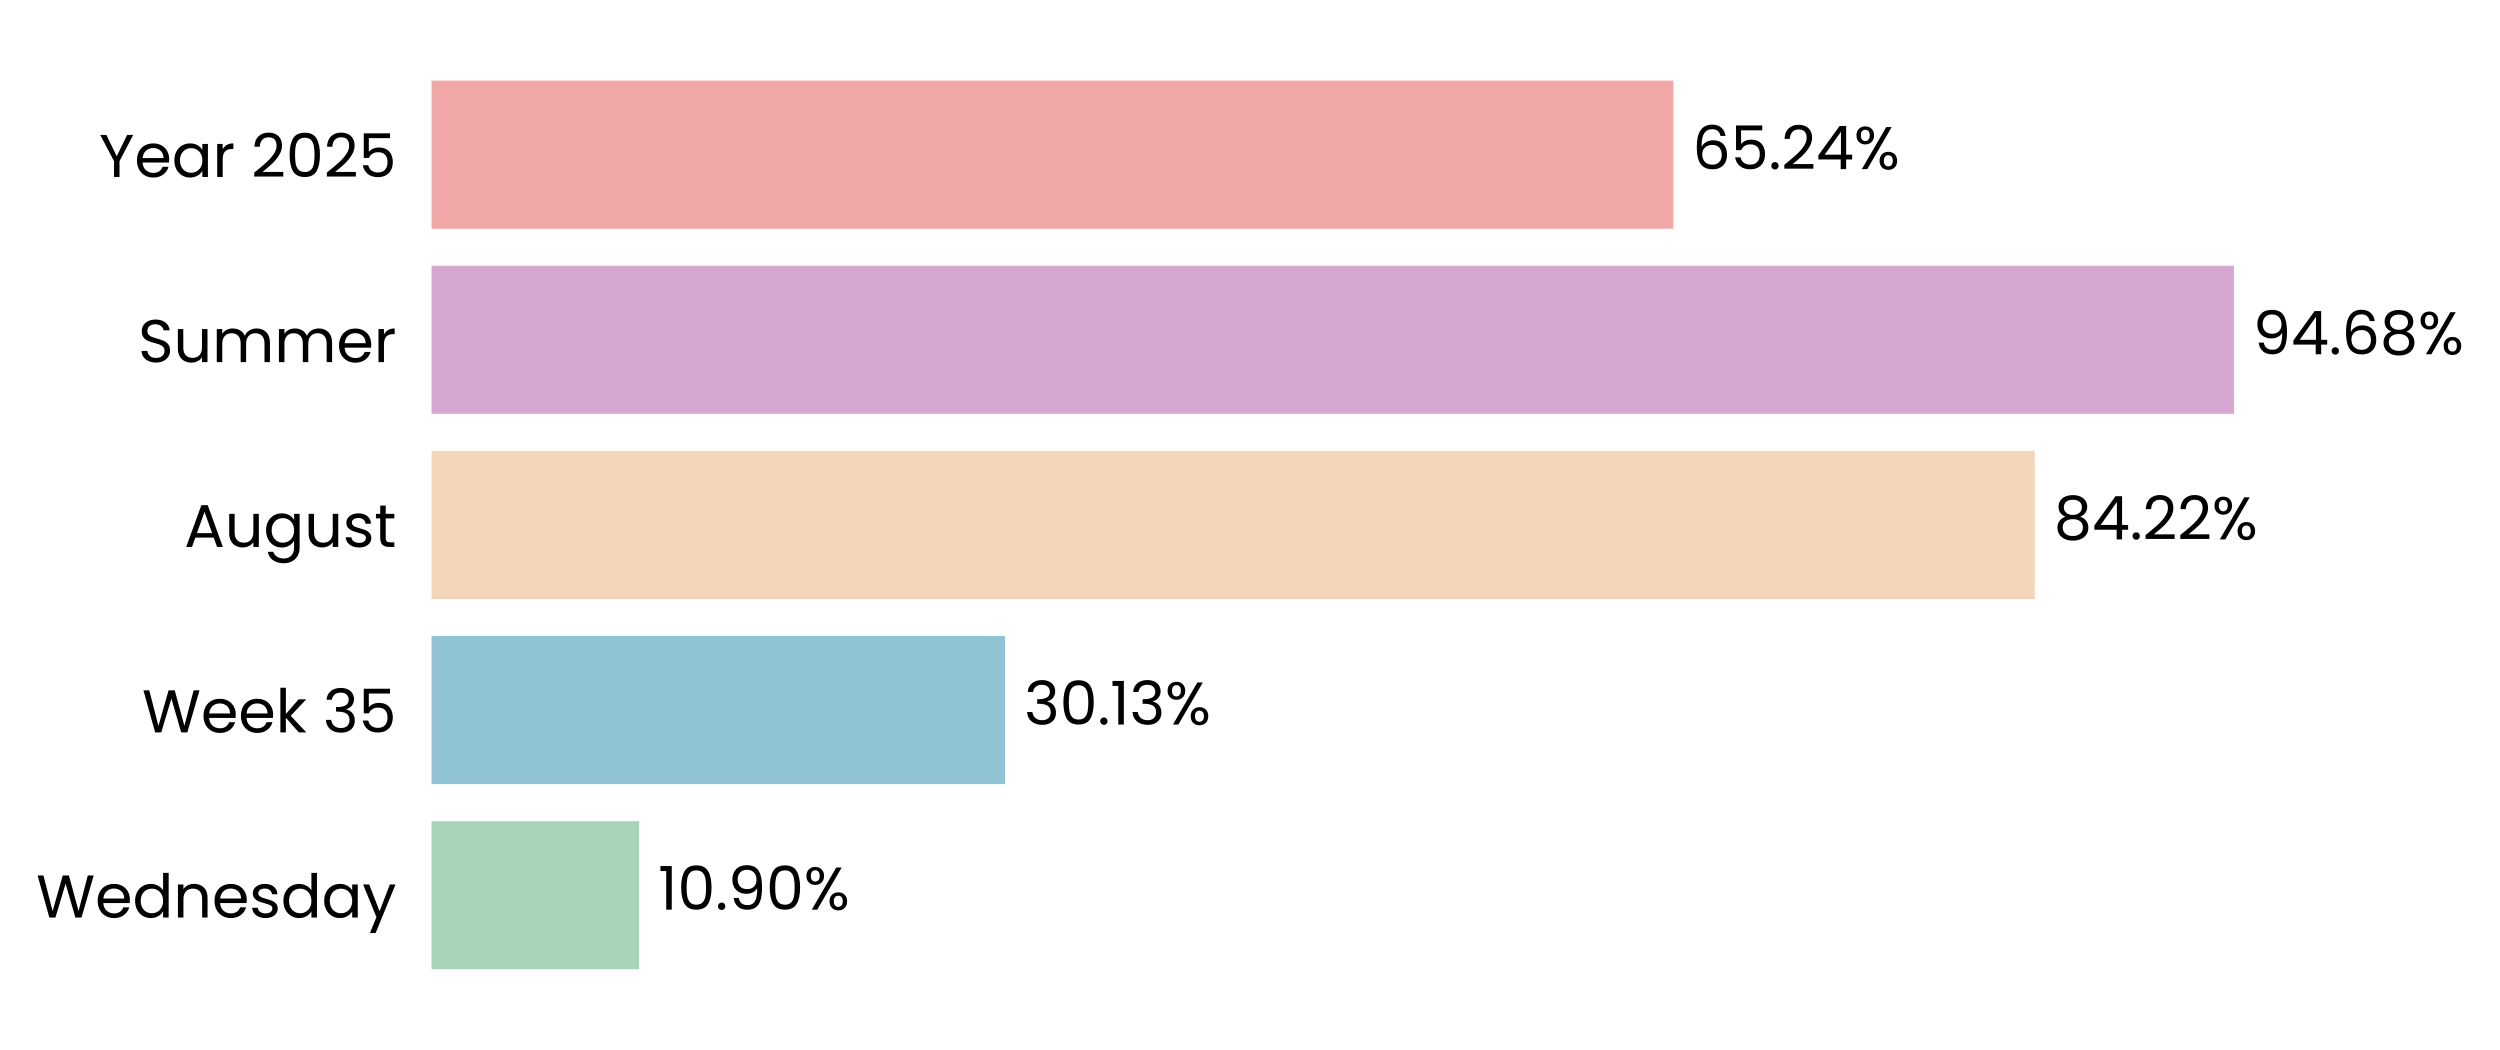
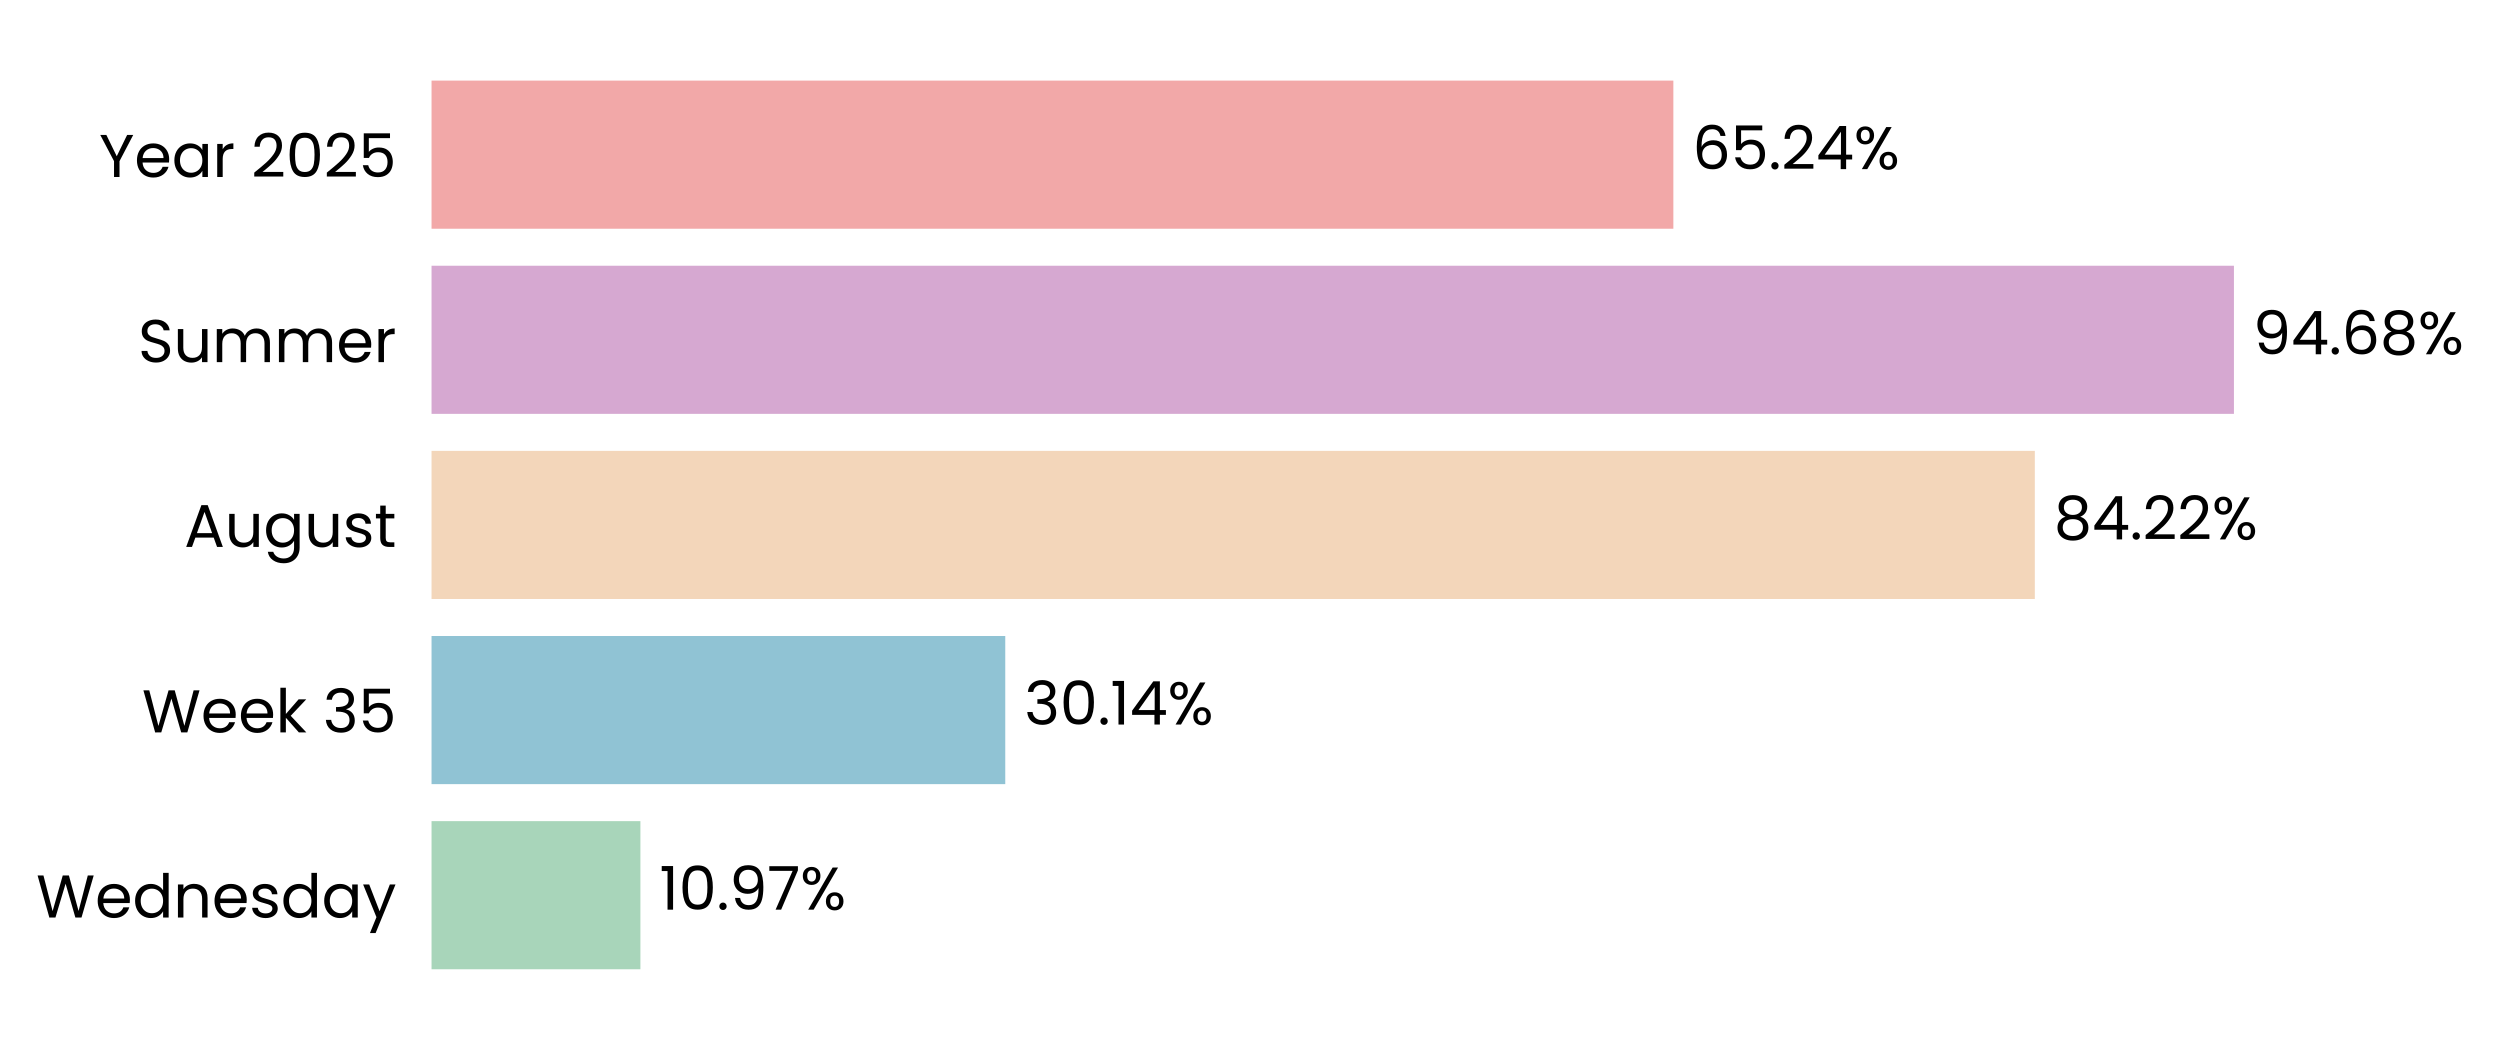
<svg xmlns="http://www.w3.org/2000/svg" xmlns:xlink="http://www.w3.org/1999/xlink" width="497.202pt" height="208.8pt" viewBox="0 0 497.202 208.8" version="1.1">
  <defs>
    <style type="text/css">*{stroke-linejoin: round; stroke-linecap: butt}</style>
  </defs>
  <g id="figure_1">
    <g id="patch_1">
      <path d="M 0 208.8  L 497.202 208.8  L 497.202 0  L 0 0  L 0 208.8  z " style="fill: none" />
    </g>
    <g id="axes_1">
      <g id="patch_2">
-         <path d="M 85.825 201.6  L 464.414 201.6  L 464.414 7.2  L 85.825 7.2  L 85.825 201.6  z " style="fill: none" />
+         <path d="M 85.825 201.6  L 464.411 201.6  L 464.411 7.2  L 85.825 7.2  L 85.825 201.6  z " style="fill: none" />
      </g>
      <g id="patch_3">
-         <path d="M 85.825 192.764  L 127.102 192.764  L 127.102 163.309  L 85.825 163.309  z " clip-path="url(#pe700812e18)" style="fill: #a8d5ba" />
+         <path d="M 85.825 192.764  L 127.364 192.764  L 127.364 163.309  L 85.825 163.309  z " clip-path="url(#p7a2df739b1)" style="fill: #a8d5ba" />
      </g>
      <g id="patch_4">
-         <path d="M 85.825 155.945  L 199.89 155.945  L 199.89 126.491  L 85.825 126.491  z " clip-path="url(#pe700812e18)" style="fill: #90c3d4" />
+         <path d="M 85.825 155.945  L 199.927 155.945  L 199.927 126.491  L 85.825 126.491  z " clip-path="url(#p7a2df739b1)" style="fill: #90c3d4" />
      </g>
      <g id="patch_5">
-         <path d="M 85.825 119.127  L 404.683 119.127  L 404.683 89.673  L 85.825 89.673  z " clip-path="url(#pe700812e18)" style="fill: #f3d6ba" />
+         <path d="M 85.825 119.127  L 404.689 119.127  L 404.689 89.673  L 85.825 89.673  z " clip-path="url(#p7a2df739b1)" style="fill: #f3d6ba" />
      </g>
      <g id="patch_6">
-         <path d="M 85.825 82.309  L 444.288 82.309  L 444.288 52.855  L 85.825 52.855  z " clip-path="url(#pe700812e18)" style="fill: #d6a8d1" />
+         <path d="M 85.825 82.309  L 444.288 82.309  L 444.288 52.855  L 85.825 52.855  z " clip-path="url(#p7a2df739b1)" style="fill: #d6a8d1" />
      </g>
      <g id="patch_7">
-         <path d="M 85.825 45.491  L 332.799 45.491  L 332.799 16.036  L 85.825 16.036  z " clip-path="url(#pe700812e18)" style="fill: #f2a8a8" />
+         <path d="M 85.825 45.491  L 332.798 45.491  L 332.798 16.036  L 85.825 16.036  z " clip-path="url(#p7a2df739b1)" style="fill: #f2a8a8" />
      </g>
      <g id="matplotlib.axis_1">
        <g id="ytick_1">
          <g id="text_1">
            <g transform="translate(7.2 182.4764) scale(0.12 -0.12)">
              <defs>
                <path id="Poppins-Regular-57" d="M 6099 4461  L 4806 0  L 4154 0  L 3117 3590  L 2042 0  L 1395 -6  L 147 4461  L 768 4461  L 1741 678  L 2816 4461  L 3469 4461  L 4493 691  L 5472 4461  L 6099 4461  z " transform="scale(0.015625)" />
                <path id="Poppins-Regular-65" d="M 3693 1888  Q 3693 1722 3674 1536  L 870 1536  Q 902 1018 1225 726  Q 1549 435 2010 435  Q 2387 435 2640 611  Q 2893 787 2995 1082  L 3622 1082  Q 3482 576 3059 259  Q 2637 -58 2010 -58  Q 1510 -58 1116 166  Q 723 390 499 803  Q 275 1216 275 1760  Q 275 2304 492 2713  Q 710 3123 1104 3344  Q 1498 3565 2010 3565  Q 2509 3565 2893 3347  Q 3277 3130 3485 2749  Q 3693 2368 3693 1888  z M 3091 2010  Q 3091 2342 2944 2582  Q 2797 2822 2544 2947  Q 2291 3072 1984 3072  Q 1542 3072 1232 2790  Q 922 2509 877 2010  L 3091 2010  z " transform="scale(0.015625)" />
                <path id="Poppins-Regular-64" d="M 275 1766  Q 275 2304 492 2710  Q 710 3117 1091 3341  Q 1472 3565 1946 3565  Q 2355 3565 2707 3376  Q 3059 3187 3245 2880  L 3245 4736  L 3834 4736  L 3834 0  L 3245 0  L 3245 659  Q 3072 346 2733 144  Q 2394 -58 1939 -58  Q 1472 -58 1091 172  Q 710 403 492 819  Q 275 1235 275 1766  z M 3245 1760  Q 3245 2157 3085 2451  Q 2925 2746 2653 2902  Q 2381 3059 2054 3059  Q 1728 3059 1459 2905  Q 1190 2752 1030 2457  Q 870 2163 870 1766  Q 870 1363 1030 1065  Q 1190 768 1459 611  Q 1728 454 2054 454  Q 2381 454 2653 611  Q 2925 768 3085 1065  Q 3245 1363 3245 1760  z " transform="scale(0.015625)" />
                <path id="Poppins-Regular-6e" d="M 2202 3571  Q 2842 3571 3238 3184  Q 3635 2797 3635 2067  L 3635 0  L 3059 0  L 3059 1984  Q 3059 2509 2796 2787  Q 2534 3066 2080 3066  Q 1619 3066 1347 2778  Q 1075 2490 1075 1939  L 1075 0  L 493 0  L 493 3507  L 1075 3507  L 1075 3008  Q 1248 3277 1545 3424  Q 1843 3571 2202 3571  z " transform="scale(0.015625)" />
                <path id="Poppins-Regular-73" d="M 1734 -58  Q 1331 -58 1011 80  Q 691 218 505 464  Q 320 710 301 1030  L 902 1030  Q 928 768 1149 601  Q 1370 435 1728 435  Q 2061 435 2253 582  Q 2445 730 2445 954  Q 2445 1184 2240 1296  Q 2035 1408 1606 1517  Q 1216 1619 969 1724  Q 723 1830 547 2038  Q 371 2246 371 2586  Q 371 2854 531 3078  Q 691 3302 985 3433  Q 1280 3565 1658 3565  Q 2240 3565 2598 3270  Q 2957 2976 2982 2464  L 2400 2464  Q 2381 2739 2179 2905  Q 1978 3072 1638 3072  Q 1325 3072 1139 2937  Q 954 2803 954 2586  Q 954 2413 1066 2301  Q 1178 2189 1347 2121  Q 1517 2054 1818 1971  Q 2195 1869 2432 1769  Q 2669 1670 2838 1472  Q 3008 1274 3014 954  Q 3014 666 2854 435  Q 2694 205 2403 73  Q 2112 -58 1734 -58  z " transform="scale(0.015625)" />
                <path id="Poppins-Regular-61" d="M 275 1766  Q 275 2304 492 2710  Q 710 3117 1091 3341  Q 1472 3565 1939 3565  Q 2400 3565 2739 3366  Q 3078 3168 3245 2867  L 3245 3507  L 3834 3507  L 3834 0  L 3245 0  L 3245 653  Q 3072 346 2729 144  Q 2387 -58 1933 -58  Q 1466 -58 1088 172  Q 710 403 492 819  Q 275 1235 275 1766  z M 3245 1760  Q 3245 2157 3085 2451  Q 2925 2746 2653 2902  Q 2381 3059 2054 3059  Q 1728 3059 1459 2905  Q 1190 2752 1030 2457  Q 870 2163 870 1766  Q 870 1363 1030 1065  Q 1190 768 1459 611  Q 1728 454 2054 454  Q 2381 454 2653 611  Q 2925 768 3085 1065  Q 3245 1363 3245 1760  z " transform="scale(0.015625)" />
                <path id="Poppins-Regular-79" d="M 3514 3507  L 1402 -1651  L 800 -1651  L 1491 38  L 77 3507  L 723 3507  L 1824 666  L 2912 3507  L 3514 3507  z " transform="scale(0.015625)" />
              </defs>
              <use xlink:href="#Poppins-Regular-57" />
              <use xlink:href="#Poppins-Regular-65" transform="translate(97.59999 0)" />
              <use xlink:href="#Poppins-Regular-64" transform="translate(159.6 0)" />
              <use xlink:href="#Poppins-Regular-6e" transform="translate(227.2 0)" />
              <use xlink:href="#Poppins-Regular-65" transform="translate(291.2 0)" />
              <use xlink:href="#Poppins-Regular-73" transform="translate(353.1999 0)" />
              <use xlink:href="#Poppins-Regular-64" transform="translate(405.3999 0)" />
              <use xlink:href="#Poppins-Regular-61" transform="translate(472.9999 0)" />
              <use xlink:href="#Poppins-Regular-79" transform="translate(540.5999 0)" />
            </g>
          </g>
        </g>
        <g id="ytick_2">
          <g id="text_2">
            <g transform="translate(28.245 145.6582) scale(0.12 -0.12)">
              <defs>
                <path id="Poppins-Regular-6b" d="M 2451 0  L 1075 1549  L 1075 0  L 493 0  L 493 4736  L 1075 4736  L 1075 1952  L 2426 3507  L 3238 3507  L 1587 1760  L 3245 0  L 2451 0  z " transform="scale(0.015625)" />
                <path id="Poppins-Regular-20" transform="scale(0.015625)" />
                <path id="Poppins-Regular-33" d="M 384 3462  Q 429 4051 838 4384  Q 1248 4717 1901 4717  Q 2336 4717 2653 4560  Q 2970 4403 3133 4134  Q 3296 3866 3296 3526  Q 3296 3130 3069 2842  Q 2842 2554 2477 2470  L 2477 2438  Q 2893 2336 3136 2035  Q 3379 1734 3379 1248  Q 3379 883 3212 592  Q 3046 301 2713 134  Q 2381 -32 1914 -32  Q 1235 -32 800 323  Q 365 678 314 1331  L 877 1331  Q 922 947 1190 704  Q 1459 461 1907 461  Q 2355 461 2588 694  Q 2822 928 2822 1299  Q 2822 1779 2502 1990  Q 2182 2202 1536 2202  L 1389 2202  L 1389 2688  L 1542 2688  Q 2131 2694 2432 2883  Q 2733 3072 2733 3469  Q 2733 3808 2512 4013  Q 2291 4218 1882 4218  Q 1485 4218 1241 4013  Q 998 3808 954 3462  L 384 3462  z " transform="scale(0.015625)" />
                <path id="Poppins-Regular-35" d="M 3347 4122  L 1101 4122  L 1101 2662  Q 1248 2867 1536 2998  Q 1824 3130 2157 3130  Q 2688 3130 3021 2909  Q 3354 2688 3498 2339  Q 3642 1990 3642 1600  Q 3642 1139 3469 774  Q 3296 410 2941 198  Q 2586 -13 2061 -13  Q 1389 -13 973 332  Q 557 678 467 1254  L 1037 1254  Q 1120 890 1389 685  Q 1658 480 2067 480  Q 2573 480 2829 784  Q 3085 1088 3085 1587  Q 3085 2086 2829 2358  Q 2573 2630 2074 2630  Q 1734 2630 1481 2467  Q 1229 2304 1114 2022  L 563 2022  L 563 4634  L 3347 4634  L 3347 4122  z " transform="scale(0.015625)" />
              </defs>
              <use xlink:href="#Poppins-Regular-57" />
              <use xlink:href="#Poppins-Regular-65" transform="translate(97.59999 0)" />
              <use xlink:href="#Poppins-Regular-65" transform="translate(159.6 0)" />
              <use xlink:href="#Poppins-Regular-6b" transform="translate(221.6 0)" />
              <use xlink:href="#Poppins-Regular-20" transform="translate(273.0999 0)" />
              <use xlink:href="#Poppins-Regular-33" transform="translate(299.7999 0)" />
              <use xlink:href="#Poppins-Regular-35" transform="translate(358.6999 0)" />
            </g>
          </g>
        </g>
        <g id="ytick_3">
          <g id="text_3">
            <g transform="translate(36.63188 108.78) scale(0.12 -0.12)">
              <defs>
                <path id="Poppins-Regular-41" d="M 3130 992  L 1184 992  L 826 0  L 211 0  L 1824 4435  L 2496 4435  L 4102 0  L 3488 0  L 3130 992  z M 2963 1466  L 2157 3718  L 1350 1466  L 2963 1466  z " transform="scale(0.015625)" />
                <path id="Poppins-Regular-75" d="M 3603 3507  L 3603 0  L 3021 0  L 3021 518  Q 2854 250 2556 99  Q 2259 -51 1901 -51  Q 1491 -51 1164 118  Q 838 288 649 627  Q 461 966 461 1453  L 461 3507  L 1037 3507  L 1037 1530  Q 1037 1011 1299 732  Q 1562 454 2016 454  Q 2483 454 2752 742  Q 3021 1030 3021 1581  L 3021 3507  L 3603 3507  z " transform="scale(0.015625)" />
                <path id="Poppins-Regular-67" d="M 1939 3565  Q 2394 3565 2736 3366  Q 3078 3168 3245 2867  L 3245 3507  L 3834 3507  L 3834 -77  Q 3834 -557 3629 -931  Q 3424 -1306 3043 -1517  Q 2662 -1728 2157 -1728  Q 1466 -1728 1005 -1401  Q 544 -1075 461 -512  L 1037 -512  Q 1133 -832 1433 -1027  Q 1734 -1222 2157 -1222  Q 2637 -1222 2941 -921  Q 3245 -621 3245 -77  L 3245 659  Q 3072 352 2733 147  Q 2394 -58 1939 -58  Q 1472 -58 1091 172  Q 710 403 492 819  Q 275 1235 275 1766  Q 275 2304 492 2710  Q 710 3117 1091 3341  Q 1472 3565 1939 3565  z M 3245 1760  Q 3245 2157 3085 2451  Q 2925 2746 2653 2902  Q 2381 3059 2054 3059  Q 1728 3059 1459 2905  Q 1190 2752 1030 2457  Q 870 2163 870 1766  Q 870 1363 1030 1065  Q 1190 768 1459 611  Q 1728 454 2054 454  Q 2381 454 2653 611  Q 2925 768 3085 1065  Q 3245 1363 3245 1760  z " transform="scale(0.015625)" />
                <path id="Poppins-Regular-74" d="M 1203 3027  L 1203 960  Q 1203 704 1312 598  Q 1421 493 1690 493  L 2118 493  L 2118 0  L 1594 0  Q 1107 0 864 224  Q 621 448 621 960  L 621 3027  L 166 3027  L 166 3507  L 621 3507  L 621 4390  L 1203 4390  L 1203 3507  L 2118 3507  L 2118 3027  L 1203 3027  z " transform="scale(0.015625)" />
              </defs>
              <use xlink:href="#Poppins-Regular-41" />
              <use xlink:href="#Poppins-Regular-75" transform="translate(67.39999 0)" />
              <use xlink:href="#Poppins-Regular-67" transform="translate(131.4 0)" />
              <use xlink:href="#Poppins-Regular-75" transform="translate(199 0)" />
              <use xlink:href="#Poppins-Regular-73" transform="translate(263 0)" />
              <use xlink:href="#Poppins-Regular-74" transform="translate(315.2 0)" />
            </g>
          </g>
        </g>
        <g id="ytick_4">
          <g id="text_4">
            <g transform="translate(27.465 72.02182) scale(0.12 -0.12)">
              <defs>
                <path id="Poppins-Regular-53" d="M 1907 -45  Q 1466 -45 1117 112  Q 768 269 569 547  Q 371 826 365 1190  L 986 1190  Q 1018 877 1245 662  Q 1472 448 1907 448  Q 2323 448 2563 656  Q 2803 864 2803 1190  Q 2803 1446 2662 1606  Q 2522 1766 2310 1849  Q 2099 1933 1741 2029  Q 1299 2144 1033 2259  Q 768 2374 579 2620  Q 390 2867 390 3283  Q 390 3648 576 3929  Q 762 4211 1098 4364  Q 1434 4518 1869 4518  Q 2496 4518 2896 4204  Q 3296 3891 3347 3373  L 2707 3373  Q 2675 3629 2438 3824  Q 2202 4019 1811 4019  Q 1446 4019 1216 3830  Q 986 3642 986 3302  Q 986 3059 1123 2905  Q 1261 2752 1462 2672  Q 1664 2592 2029 2490  Q 2470 2368 2739 2249  Q 3008 2131 3200 1884  Q 3392 1638 3392 1216  Q 3392 890 3219 602  Q 3046 314 2707 134  Q 2368 -45 1907 -45  z " transform="scale(0.015625)" />
                <path id="Poppins-Regular-6d" d="M 4710 3571  Q 5120 3571 5440 3401  Q 5760 3232 5945 2893  Q 6131 2554 6131 2067  L 6131 0  L 5555 0  L 5555 1984  Q 5555 2509 5296 2787  Q 5037 3066 4595 3066  Q 4141 3066 3872 2774  Q 3603 2483 3603 1933  L 3603 0  L 3027 0  L 3027 1984  Q 3027 2509 2768 2787  Q 2509 3066 2067 3066  Q 1613 3066 1344 2774  Q 1075 2483 1075 1933  L 1075 0  L 493 0  L 493 3507  L 1075 3507  L 1075 3002  Q 1248 3277 1539 3424  Q 1830 3571 2182 3571  Q 2624 3571 2963 3372  Q 3302 3174 3469 2790  Q 3616 3162 3955 3366  Q 4294 3571 4710 3571  z " transform="scale(0.015625)" />
                <path id="Poppins-Regular-72" d="M 1075 2938  Q 1229 3238 1513 3404  Q 1798 3571 2208 3571  L 2208 2970  L 2054 2970  Q 1075 2970 1075 1907  L 1075 0  L 493 0  L 493 3507  L 1075 3507  L 1075 2938  z " transform="scale(0.015625)" />
              </defs>
              <use xlink:href="#Poppins-Regular-53" />
              <use xlink:href="#Poppins-Regular-75" transform="translate(58.7 0)" />
              <use xlink:href="#Poppins-Regular-6d" transform="translate(122.7 0)" />
              <use xlink:href="#Poppins-Regular-6d" transform="translate(225.7 0)" />
              <use xlink:href="#Poppins-Regular-65" transform="translate(328.7 0)" />
              <use xlink:href="#Poppins-Regular-72" transform="translate(390.6999 0)" />
            </g>
          </g>
        </g>
        <g id="ytick_5">
          <g id="text_5">
            <g transform="translate(19.71375 35.20364) scale(0.12 -0.12)">
              <defs>
                <path id="Poppins-Regular-59" d="M 3616 4461  L 2163 1683  L 2163 0  L 1581 0  L 1581 1683  L 122 4461  L 768 4461  L 1869 2202  L 2970 4461  L 3616 4461  z " transform="scale(0.015625)" />
                <path id="Poppins-Regular-32" d="M 326 467  Q 1139 1120 1600 1539  Q 2061 1958 2377 2416  Q 2694 2874 2694 3315  Q 2694 3731 2492 3971  Q 2291 4211 1843 4211  Q 1408 4211 1168 3939  Q 928 3667 909 3213  L 346 3213  Q 371 3930 780 4320  Q 1190 4710 1837 4710  Q 2496 4710 2883 4345  Q 3270 3981 3270 3341  Q 3270 2810 2953 2307  Q 2637 1805 2233 1424  Q 1830 1043 1203 538  L 3405 538  L 3405 51  L 326 51  L 326 467  z " transform="scale(0.015625)" />
                <path id="Poppins-Regular-30" d="M 397 2362  Q 397 3462 755 4080  Q 1114 4698 2010 4698  Q 2899 4698 3257 4080  Q 3616 3462 3616 2362  Q 3616 1242 3257 621  Q 2899 0 2010 0  Q 1114 0 755 621  Q 397 1242 397 2362  z M 3040 2362  Q 3040 2918 2966 3305  Q 2893 3693 2665 3929  Q 2438 4166 2010 4166  Q 1574 4166 1347 3929  Q 1120 3693 1046 3305  Q 973 2918 973 2362  Q 973 1786 1046 1395  Q 1120 1005 1347 768  Q 1574 531 2010 531  Q 2438 531 2665 768  Q 2893 1005 2966 1395  Q 3040 1786 3040 2362  z " transform="scale(0.015625)" />
              </defs>
              <use xlink:href="#Poppins-Regular-59" />
              <use xlink:href="#Poppins-Regular-65" transform="translate(58.39999 0)" />
              <use xlink:href="#Poppins-Regular-61" transform="translate(120.4 0)" />
              <use xlink:href="#Poppins-Regular-72" transform="translate(188 0)" />
              <use xlink:href="#Poppins-Regular-20" transform="translate(225.3 0)" />
              <use xlink:href="#Poppins-Regular-32" transform="translate(252 0)" />
              <use xlink:href="#Poppins-Regular-30" transform="translate(309.4999 0)" />
              <use xlink:href="#Poppins-Regular-32" transform="translate(372.2999 0)" />
              <use xlink:href="#Poppins-Regular-35" transform="translate(429.7999 0)" />
            </g>
          </g>
        </g>
      </g>
      <g id="text_6">
-         <g transform="translate(130.8877 180.9164) scale(0.12 -0.12)">
+         <g transform="translate(131.1502 180.9164) scale(0.12 -0.12)">
          <defs>
            <path id="Poppins-Regular-31" d="M 243 4096  L 243 4627  L 1446 4627  L 1446 0  L 858 0  L 858 4096  L 243 4096  z " transform="scale(0.015625)" />
            <path id="Poppins-Regular-2e" d="M 678 -38  Q 512 -38 397 77  Q 282 192 282 358  Q 282 525 397 640  Q 512 755 678 755  Q 838 755 950 640  Q 1062 525 1062 358  Q 1062 192 950 77  Q 838 -38 678 -38  z " transform="scale(0.015625)" />
            <path id="Poppins-Regular-39" d="M 1146 1242  Q 1210 877 1443 678  Q 1677 480 2074 480  Q 2605 480 2857 896  Q 3110 1312 3098 2298  Q 2963 2010 2649 1846  Q 2336 1683 1952 1683  Q 1523 1683 1187 1859  Q 851 2035 659 2374  Q 467 2714 467 3194  Q 467 3878 864 4297  Q 1261 4717 1990 4717  Q 2886 4717 3248 4134  Q 3610 3552 3610 2400  Q 3610 1594 3466 1069  Q 3322 544 2979 269  Q 2637 -6 2042 -6  Q 1389 -6 1024 346  Q 659 698 608 1242  L 1146 1242  z M 2048 2176  Q 2477 2176 2752 2441  Q 3027 2707 3027 3162  Q 3027 3642 2758 3936  Q 2490 4230 2003 4230  Q 1555 4230 1289 3948  Q 1024 3667 1024 3206  Q 1024 2739 1286 2457  Q 1549 2176 2048 2176  z " transform="scale(0.015625)" />
+             <path id="Poppins-Regular-37" d="M 3245 4173  L 1466 0  L 877 0  L 2682 4115  L 211 4115  L 211 4614  L 3245 4614  L 3245 4173  z " transform="scale(0.015625)" />
            <path id="Poppins-Regular-25" d="M 269 3584  Q 269 4019 531 4278  Q 794 4538 1203 4538  Q 1613 4538 1875 4278  Q 2138 4019 2138 3584  Q 2138 3142 1875 2883  Q 1613 2624 1203 2624  Q 794 2624 531 2883  Q 269 3142 269 3584  z M 4006 4467  L 1414 0  L 838 0  L 3430 4467  L 4006 4467  z M 1203 4179  Q 986 4179 861 4028  Q 736 3878 736 3584  Q 736 3290 861 3136  Q 986 2982 1203 2982  Q 1421 2982 1549 3139  Q 1677 3296 1677 3584  Q 1677 3878 1549 4028  Q 1421 4179 1203 4179  z M 2720 883  Q 2720 1325 2982 1584  Q 3245 1843 3654 1843  Q 4064 1843 4323 1584  Q 4582 1325 4582 883  Q 4582 448 4323 185  Q 4064 -77 3654 -77  Q 3245 -77 2982 182  Q 2720 442 2720 883  z M 3648 1478  Q 3430 1478 3302 1328  Q 3174 1178 3174 883  Q 3174 595 3302 444  Q 3430 294 3648 294  Q 3866 294 3994 444  Q 4122 595 4122 883  Q 4122 1178 3994 1328  Q 3866 1478 3648 1478  z " transform="scale(0.015625)" />
          </defs>
          <use xlink:href="#Poppins-Regular-31" />
          <use xlink:href="#Poppins-Regular-30" transform="translate(31.99998 0)" />
          <use xlink:href="#Poppins-Regular-2e" transform="translate(94.79997 0)" />
          <use xlink:href="#Poppins-Regular-39" transform="translate(115.8 0)" />
-           <use xlink:href="#Poppins-Regular-30" transform="translate(178.7999 0)" />
-           <use xlink:href="#Poppins-Regular-25" transform="translate(241.5999 0)" />
+           <use xlink:href="#Poppins-Regular-37" transform="translate(178.7999 0)" />
+           <use xlink:href="#Poppins-Regular-25" transform="translate(233.3999 0)" />
        </g>
      </g>
      <g id="text_7">
-         <g transform="translate(203.676 144.0982) scale(0.12 -0.12)">
+         <g transform="translate(203.7126 144.0982) scale(0.12 -0.12)">
+           <defs>
+             <path id="Poppins-Regular-34" d="M 256 1030  L 256 1472  L 2502 4582  L 3200 4582  L 3200 1536  L 3840 1536  L 3840 1030  L 3200 1030  L 3200 0  L 2624 0  L 2624 1030  L 256 1030  z M 2650 3974  L 928 1536  L 2650 1536  L 2650 3974  z " transform="scale(0.015625)" />
+           </defs>
          <use xlink:href="#Poppins-Regular-33" />
          <use xlink:href="#Poppins-Regular-30" transform="translate(58.89999 0)" />
          <use xlink:href="#Poppins-Regular-2e" transform="translate(121.7 0)" />
          <use xlink:href="#Poppins-Regular-31" transform="translate(142.7 0)" />
-           <use xlink:href="#Poppins-Regular-33" transform="translate(174.7 0)" />
-           <use xlink:href="#Poppins-Regular-25" transform="translate(233.5999 0)" />
+           <use xlink:href="#Poppins-Regular-34" transform="translate(174.7 0)" />
+           <use xlink:href="#Poppins-Regular-25" transform="translate(237.5999 0)" />
        </g>
      </g>
      <g id="text_8">
-         <g transform="translate(408.469 107.28) scale(0.12 -0.12)">
+         <g transform="translate(408.4749 107.28) scale(0.12 -0.12)">
          <defs>
            <path id="Poppins-Regular-38" d="M 1242 2406  Q 883 2547 691 2816  Q 499 3085 499 3469  Q 499 3814 672 4092  Q 845 4371 1187 4534  Q 1530 4698 2016 4698  Q 2502 4698 2844 4534  Q 3187 4371 3363 4092  Q 3539 3814 3539 3469  Q 3539 3098 3340 2819  Q 3142 2541 2797 2406  Q 3194 2285 3427 1981  Q 3661 1677 3661 1248  Q 3661 832 3456 521  Q 3251 211 2876 41  Q 2502 -128 2016 -128  Q 1530 -128 1162 41  Q 794 211 589 521  Q 384 832 384 1248  Q 384 1677 614 1984  Q 845 2291 1242 2406  z M 2976 3398  Q 2976 3789 2720 4000  Q 2464 4211 2016 4211  Q 1574 4211 1318 4000  Q 1062 3789 1062 3392  Q 1062 3034 1328 2816  Q 1594 2598 2016 2598  Q 2445 2598 2710 2819  Q 2976 3040 2976 3398  z M 2016 2150  Q 1542 2150 1241 1929  Q 941 1709 941 1267  Q 941 858 1232 608  Q 1523 358 2016 358  Q 2509 358 2797 608  Q 3085 858 3085 1267  Q 3085 1696 2790 1923  Q 2496 2150 2016 2150  z " transform="scale(0.015625)" />
-             <path id="Poppins-Regular-34" d="M 256 1030  L 256 1472  L 2502 4582  L 3200 4582  L 3200 1536  L 3840 1536  L 3840 1030  L 3200 1030  L 3200 0  L 2624 0  L 2624 1030  L 256 1030  z M 2650 3974  L 928 1536  L 2650 1536  L 2650 3974  z " transform="scale(0.015625)" />
          </defs>
          <use xlink:href="#Poppins-Regular-38" />
          <use xlink:href="#Poppins-Regular-34" transform="translate(63.09999 0)" />
          <use xlink:href="#Poppins-Regular-2e" transform="translate(126 0)" />
          <use xlink:href="#Poppins-Regular-32" transform="translate(147 0)" />
          <use xlink:href="#Poppins-Regular-32" transform="translate(204.5 0)" />
          <use xlink:href="#Poppins-Regular-25" transform="translate(261.9999 0)" />
        </g>
      </g>
      <g id="text_9">
        <g transform="translate(448.0734 70.46182) scale(0.12 -0.12)">
          <defs>
            <path id="Poppins-Regular-36" d="M 2976 3526  Q 2835 4237 2099 4237  Q 1530 4237 1248 3798  Q 966 3360 973 2355  Q 1120 2688 1462 2877  Q 1805 3066 2227 3066  Q 2886 3066 3280 2656  Q 3674 2246 3674 1523  Q 3674 1088 3504 742  Q 3334 397 2992 192  Q 2650 -13 2163 -13  Q 1504 -13 1133 281  Q 762 576 614 1094  Q 467 1613 467 2374  Q 467 4723 2106 4723  Q 2733 4723 3091 4384  Q 3450 4045 3514 3526  L 2976 3526  z M 2106 2573  Q 1830 2573 1587 2461  Q 1344 2349 1193 2121  Q 1043 1894 1043 1568  Q 1043 1082 1324 778  Q 1606 474 2131 474  Q 2579 474 2844 752  Q 3110 1030 3110 1504  Q 3110 2003 2854 2288  Q 2598 2573 2106 2573  z " transform="scale(0.015625)" />
          </defs>
          <use xlink:href="#Poppins-Regular-39" />
          <use xlink:href="#Poppins-Regular-34" transform="translate(62.99999 0)" />
          <use xlink:href="#Poppins-Regular-2e" transform="translate(125.9 0)" />
          <use xlink:href="#Poppins-Regular-36" transform="translate(146.9 0)" />
          <use xlink:href="#Poppins-Regular-38" transform="translate(210.3999 0)" />
          <use xlink:href="#Poppins-Regular-25" transform="translate(273.4999 0)" />
        </g>
      </g>
      <g id="text_10">
-         <g transform="translate(336.585 33.64364) scale(0.12 -0.12)">
+         <g transform="translate(336.5838 33.64364) scale(0.12 -0.12)">
          <use xlink:href="#Poppins-Regular-36" />
          <use xlink:href="#Poppins-Regular-35" transform="translate(63.49999 0)" />
          <use xlink:href="#Poppins-Regular-2e" transform="translate(126.3 0)" />
          <use xlink:href="#Poppins-Regular-32" transform="translate(147.3 0)" />
          <use xlink:href="#Poppins-Regular-34" transform="translate(204.7999 0)" />
          <use xlink:href="#Poppins-Regular-25" transform="translate(267.6999 0)" />
        </g>
      </g>
    </g>
  </g>
  <defs>
-     <clipPath id="pe700812e18">
-       <rect x="85.825" y="7.2" width="378.589" height="194.4" />
+     <clipPath id="p7a2df739b1">
+       <rect x="85.825" y="7.2" width="378.586" height="194.4" />
    </clipPath>
  </defs>
</svg>
